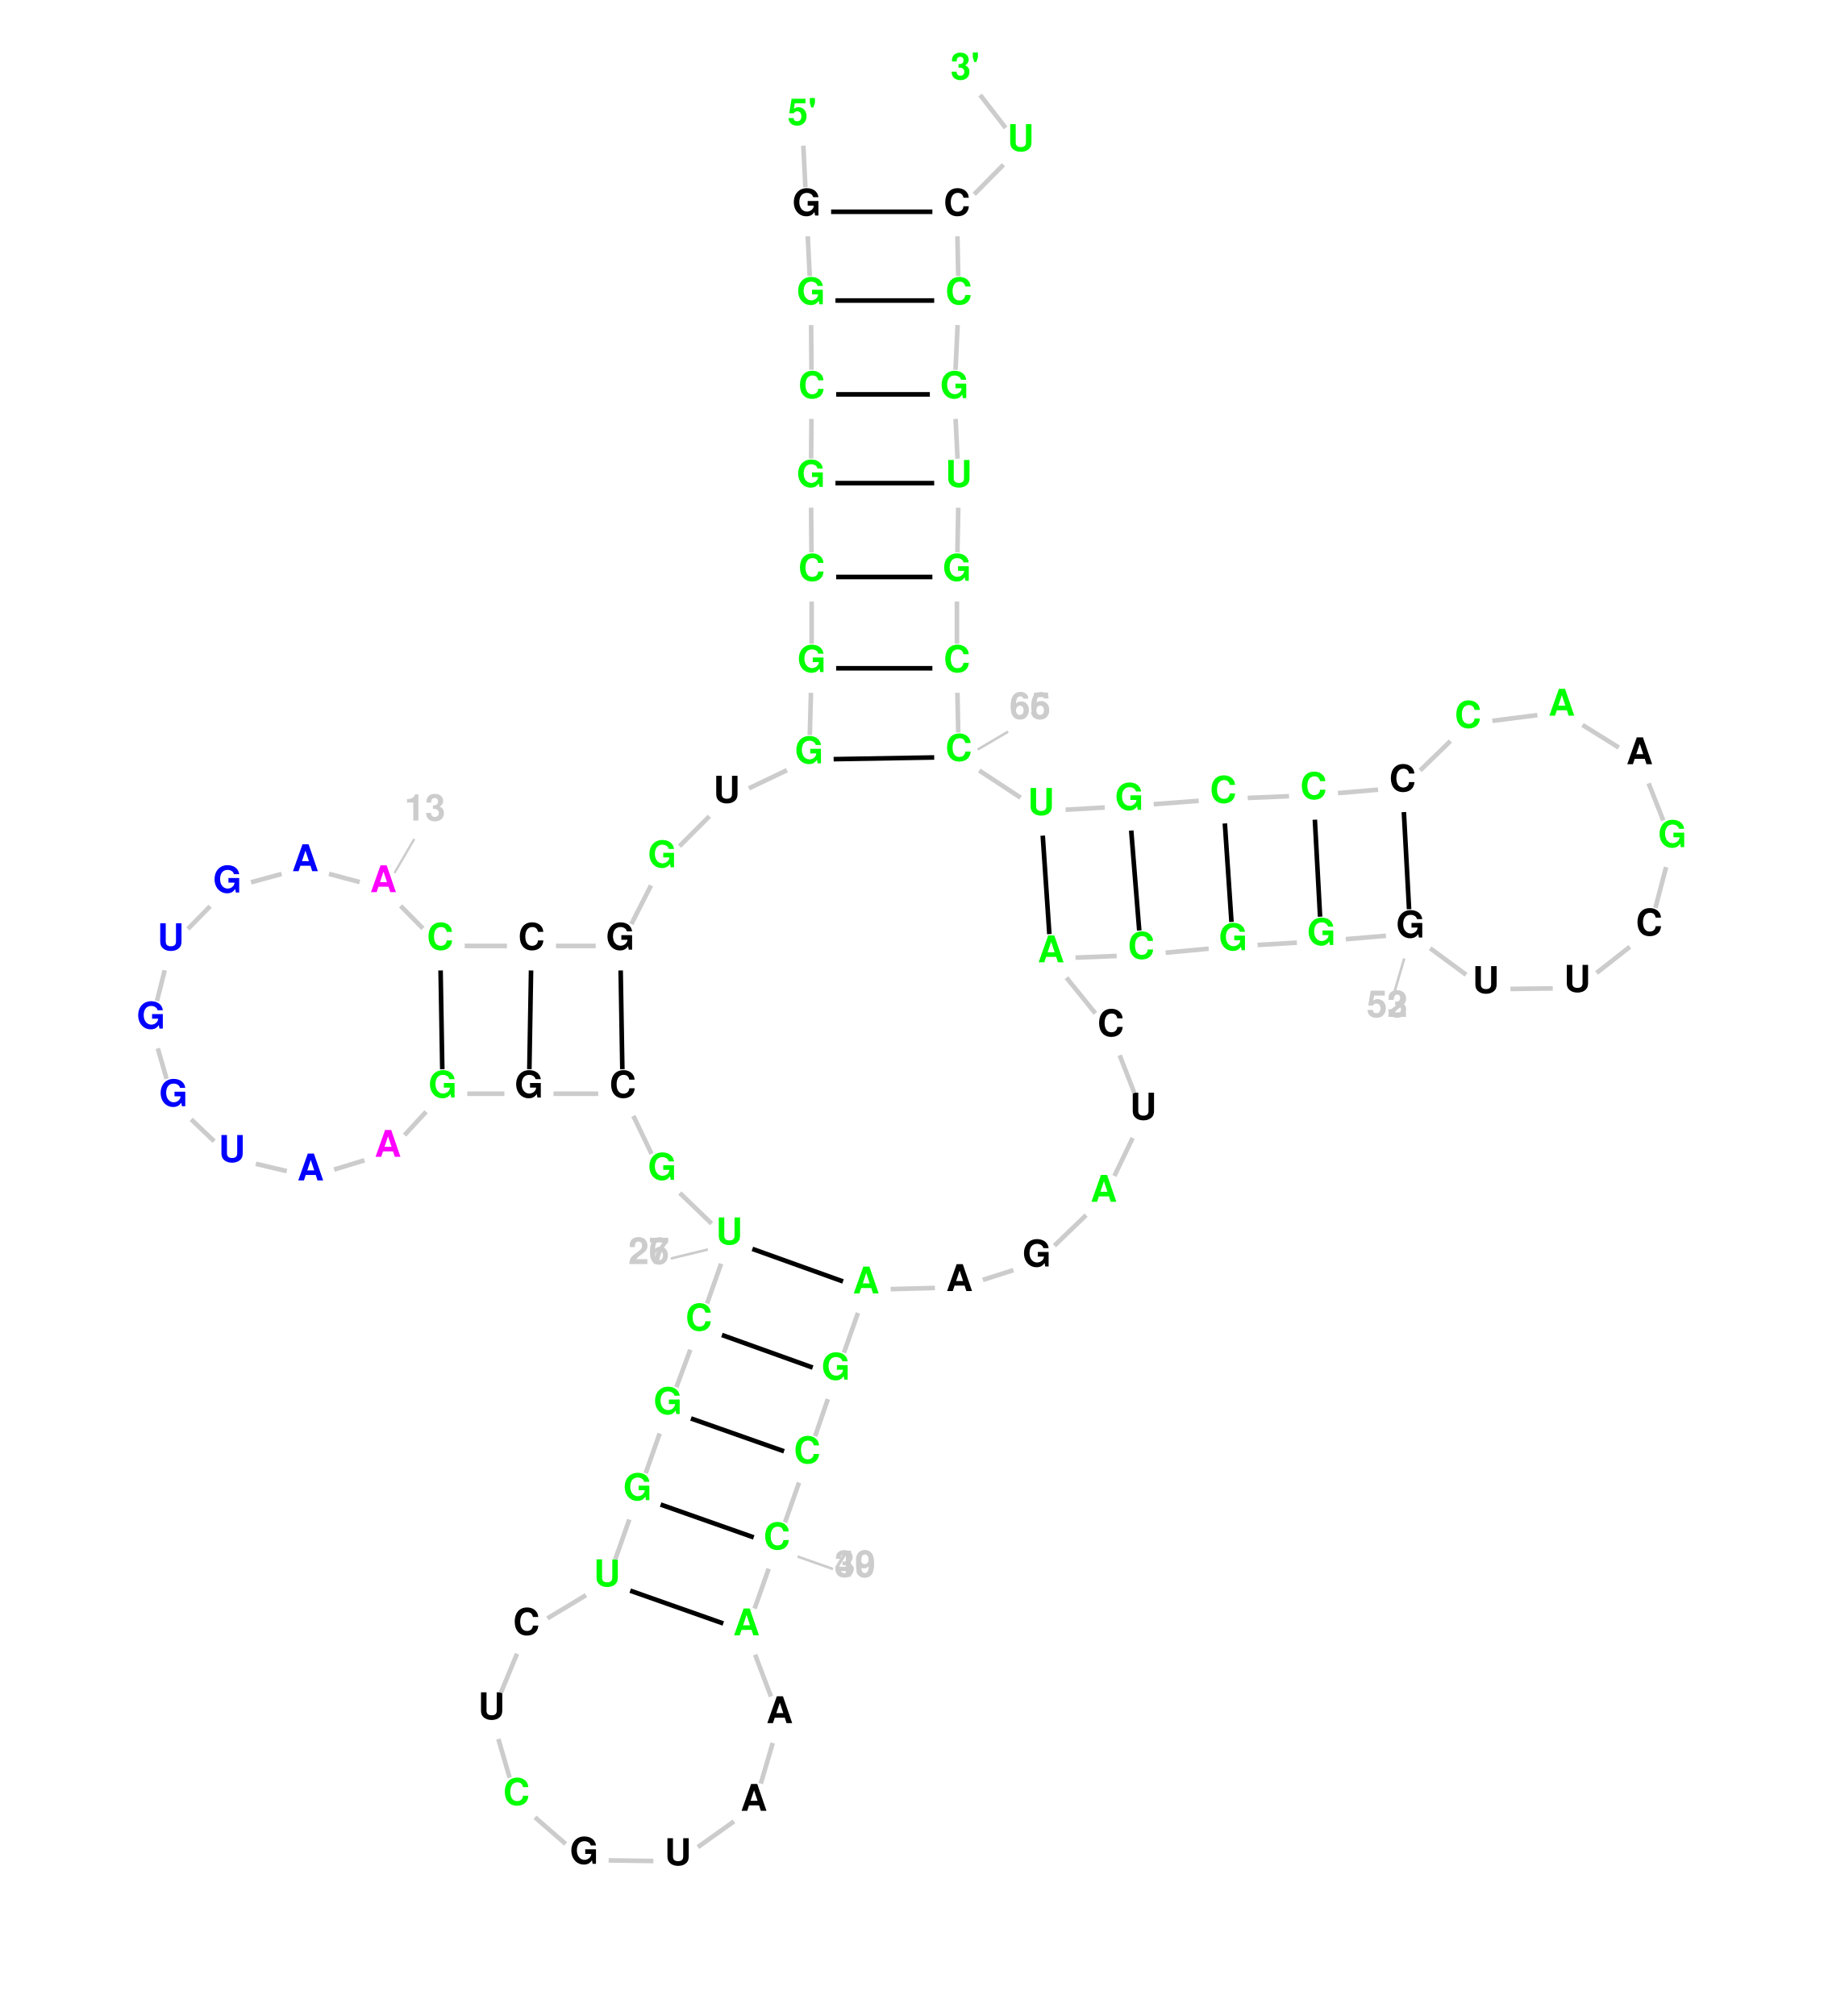
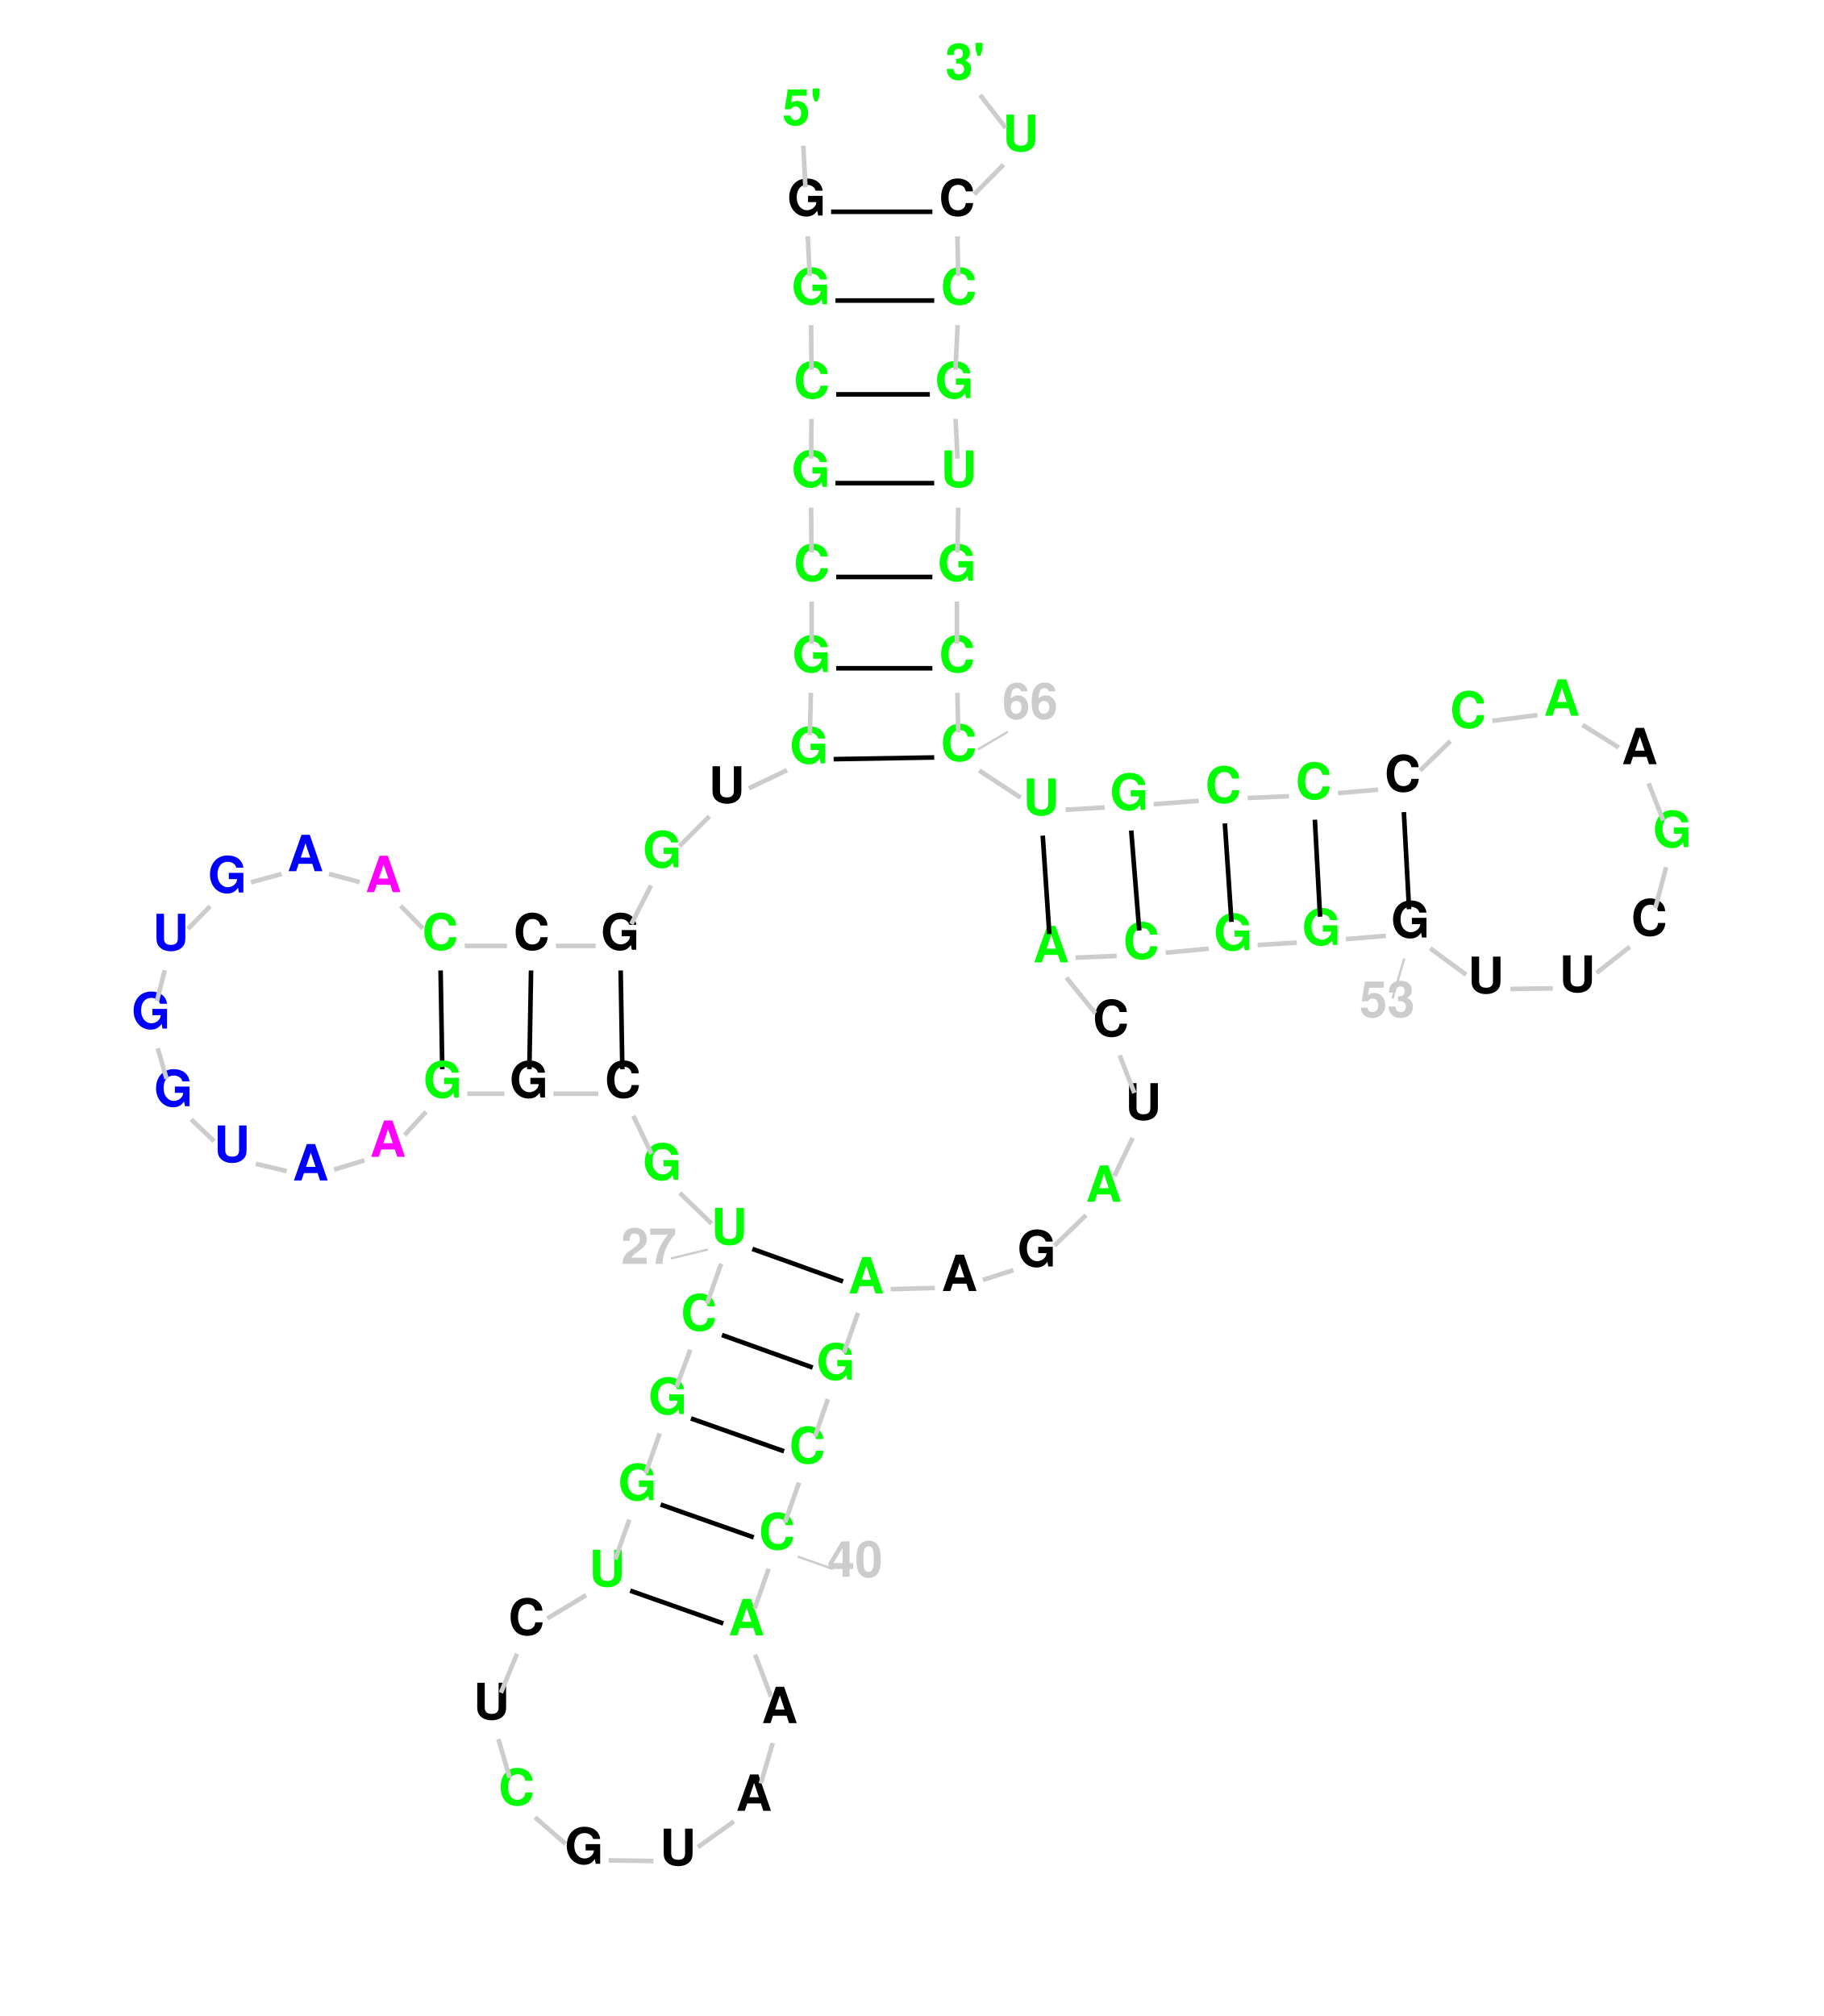
<svg xmlns="http://www.w3.org/2000/svg" width="603.915" height="667.718">
-   <g>
-     <style type="text/css">
+   <g id="r2dt-URS00001D9AFB_9606-E_Thr">
+     <g>
+       <style type="text/css">

- 
- circle.red {stroke: rgb(255, 0, 255); fill: none; }
- circle.green {stroke: rgb(0, 255, 0); fill: none; }
- circle.blue {stroke: rgb(0, 0, 255); fill: none; }
- circle.black {stroke: rgb(0, 0, 0); fill: none; }
- circle.gray {stroke: rgb(204, 204, 204); fill: none; }
- circle.brown {stroke: rgb(211.65, 104.55, 30.6); fill: none; }
- line.red {stroke: rgb(255, 0, 255); stroke-width: 1.524; }
- line.green {stroke: rgb(0, 255, 0); stroke-width: 1.524; }
- line.blue {stroke: rgb(0, 0, 255); stroke-width: 1.524; }
- line.black {stroke: rgb(0, 0, 0); stroke-width: 1.524; }
- line.gray {stroke: rgb(204, 204, 204); stroke-width: 1.524; }
- line.brown {stroke: rgb(211.65, 104.55, 30.6); stroke-width: 1.524; }
- line {stroke: rgb(0, 0, 0); }
- text.red {fill: rgb(255, 0, 255); font-size: 12.192px; font-weight: bold; font-family: Helvetica; }
- text.green {fill: rgb(0, 255, 0); font-size: 12.192px; font-weight: bold; font-family: Helvetica; }
- text.blue {fill: rgb(0, 0, 255); font-size: 12.192px; font-weight: bold; font-family: Helvetica; }
- text.black {fill: rgb(0, 0, 0); font-size: 12.192px; font-weight: bold; font-family: Helvetica; }
- text.gray {fill: rgb(204, 204, 204); font-size: 12.192px; font-weight: bold; font-family: Helvetica; }
- text.brown {fill: rgb(211.65, 104.55, 30.6); font-size: 12.192px; font-weight: bold; font-family: Helvetica; }
- text {fill: rgb(0, 0, 0); font-size: 12.192px; font-weight: bold; font-family: Helvetica; text-anchor: middle; alignment-baseline: middle; }
- 
- .pseudoknot_connection{stroke-linecap: round; stroke-opacity: 0.2; stroke-width: 1.5; }
- .pseudoknot_segment1{stroke-linecap: round; stroke-opacity: 0.4; stroke-width: 12.192; }
- .pseudoknot_segment2{stroke-linecap: round; stroke-opacity: 0.4; stroke-width: 12.192; }
- line.numbering-line{stroke: rgb(204, 204, 204); stroke-width: 0.762; }
- line.predicted{stroke: rgb(0, 0, 0); stroke-dasharray: 2; }
- polyline{fill: none; stroke-linejoin: round; }
- sequential{visibility: hidden; }
- text.numbering-label{fill: rgb(204, 204, 204); }
+ #r2dt-URS00001D9AFB_9606-E_Thr circle.red{stroke: rgb(255, 0, 255); fill: none; }#r2dt-URS00001D9AFB_9606-E_Thr circle.green{stroke: rgb(0, 255, 0); fill: none; }#r2dt-URS00001D9AFB_9606-E_Thr circle.blue{stroke: rgb(0, 0, 255); fill: none; }#r2dt-URS00001D9AFB_9606-E_Thr circle.black{stroke: rgb(0, 0, 0); fill: none; }#r2dt-URS00001D9AFB_9606-E_Thr circle.gray{stroke: rgb(204, 204, 204); fill: none; }#r2dt-URS00001D9AFB_9606-E_Thr circle.brown{stroke: rgb(211.65, 104.55, 30.6); fill: none; }#r2dt-URS00001D9AFB_9606-E_Thr line.red{stroke: rgb(255, 0, 255); stroke-width: 1.524; }#r2dt-URS00001D9AFB_9606-E_Thr line.green{stroke: rgb(0, 255, 0); stroke-width: 1.524; }#r2dt-URS00001D9AFB_9606-E_Thr line.blue{stroke: rgb(0, 0, 255); stroke-width: 1.524; }#r2dt-URS00001D9AFB_9606-E_Thr line.black{stroke: rgb(0, 0, 0); stroke-width: 1.524; }#r2dt-URS00001D9AFB_9606-E_Thr line.gray{stroke: rgb(204, 204, 204); stroke-width: 1.524; }#r2dt-URS00001D9AFB_9606-E_Thr line.brown{stroke: rgb(211.65, 104.55, 30.6); stroke-width: 1.524; }#r2dt-URS00001D9AFB_9606-E_Thr line{stroke: rgb(0, 0, 0); }#r2dt-URS00001D9AFB_9606-E_Thr text.red{fill: rgb(255, 0, 255); font-size: 16.535px; font-weight: bold; font-family: Helvetica; }#r2dt-URS00001D9AFB_9606-E_Thr text.green{fill: rgb(0, 255, 0); font-size: 16.535px; font-weight: bold; font-family: Helvetica; }#r2dt-URS00001D9AFB_9606-E_Thr text.blue{fill: rgb(0, 0, 255); font-size: 16.535px; font-weight: bold; font-family: Helvetica; }#r2dt-URS00001D9AFB_9606-E_Thr text.black{fill: rgb(0, 0, 0); font-size: 16.535px; font-weight: bold; font-family: Helvetica; }#r2dt-URS00001D9AFB_9606-E_Thr text.gray{fill: rgb(204, 204, 204); font-size: 16.535px; font-weight: bold; font-family: Helvetica; }#r2dt-URS00001D9AFB_9606-E_Thr text.brown{fill: rgb(211.65, 104.55, 30.6); font-size: 16.535px; font-weight: bold; font-family: Helvetica; }#r2dt-URS00001D9AFB_9606-E_Thr text{fill: rgb(0, 0, 0); font-size: 16.535px; font-weight: bold; font-family: Helvetica; text-anchor: middle; alignment-baseline: middle; }#r2dt-URS00001D9AFB_9606-E_Thr .pseudoknot_connection{stroke-linecap: round; stroke-opacity: 0.2; stroke-width: 1.5; }#r2dt-URS00001D9AFB_9606-E_Thr .pseudoknot_segment1{stroke-linecap: round; stroke-opacity: 0.4; stroke-width: 12.192; }#r2dt-URS00001D9AFB_9606-E_Thr .pseudoknot_segment2{stroke-linecap: round; stroke-opacity: 0.4; stroke-width: 12.192; }#r2dt-URS00001D9AFB_9606-E_Thr .sequential{visibility: hidden; }#r2dt-URS00001D9AFB_9606-E_Thr line.numbering-line{stroke: rgb(204, 204, 204); stroke-width: 0.762; }#r2dt-URS00001D9AFB_9606-E_Thr line.predicted{stroke: rgb(0, 0, 0); stroke-dasharray: 2; }#r2dt-URS00001D9AFB_9606-E_Thr polyline{fill: none; stroke-linejoin: round; }#r2dt-URS00001D9AFB_9606-E_Thr text.numbering-label{fill: rgb(204, 204, 204); }

</style>
-   </g>
-   <g>
-     <text x="265.686" y="41.352" class="green">5'</text>
-   </g>
-   <g>
-     <text x="267.155" y="71.358" class="black">G</text>
-   </g>
-   <g>
-     <line x1="275.283" y1="70.139" x2="308.827" y2="70.139" class="black" />
-   </g>
-   <g>
-     <text x="268.595" y="100.758" class="green">G</text>
-   </g>
-   <g>
-     <line x1="276.723" y1="99.539" x2="309.427" y2="99.539" class="black" />
-   </g>
-   <g>
-     <text x="268.835" y="131.838" class="green">C</text>
-   </g>
-   <g>
-     <line x1="276.963" y1="130.619" x2="307.987" y2="130.619" class="black" />
-   </g>
-   <g>
-     <text x="268.595" y="161.238" class="green">G</text>
-   </g>
-   <g>
-     <line x1="276.723" y1="160.019" x2="309.427" y2="160.019" class="black" />
-   </g>
-   <g>
-     <text x="268.835" y="192.318" class="green">C</text>
-   </g>
-   <g>
-     <line x1="276.963" y1="191.099" x2="308.827" y2="191.099" class="black" />
-   </g>
-   <g>
-     <text x="268.835" y="222.558" class="green">G</text>
-   </g>
-   <g>
-     <line x1="276.963" y1="221.339" x2="308.827" y2="221.339" class="black" />
-   </g>
-   <g>
-     <text x="267.995" y="252.798" class="green">G</text>
-   </g>
-   <g>
-     <line x1="276.122" y1="251.441" x2="309.428" y2="250.876" class="black" />
-   </g>
-   <g>
-     <text x="240.715" y="265.838" class="black">U</text>
-   </g>
-   <g>
-     <text x="219.315" y="287.238" class="green">G</text>
-   </g>
-   <g>
-     <text x="205.435" y="314.518" class="black">G</text>
-   </g>
-   <g>
-     <line x1="205.575" y1="321.426" x2="206.136" y2="354.132" class="black" />
-   </g>
-   <g>
-     <text x="176.035" y="314.518" class="black">C</text>
-   </g>
-   <g>
-     <line x1="175.896" y1="321.426" x2="175.335" y2="354.132" class="black" />
-   </g>
-   <g>
-     <text x="145.795" y="314.518" class="green">C</text>
-   </g>
-   <g>
-     <line x1="145.935" y1="321.426" x2="146.496" y2="354.132" class="black" />
-   </g>
-   <g>
-     <text x="126.974" y="295.483" class="red">A</text>
-   </g>
-   <g>
-     <text x="140.763" y="271.769" class="numbering-label sequential">13</text>
-   </g>
-   <g>
-     <line x1="130.651" y1="289.159" x2="137.219" y2="277.865" class="numbering-line sequential" />
-   </g>
-   <g>
-     <text x="101.121" y="288.541" class="blue">A</text>
-   </g>
-   <g>
-     <text x="75.296" y="295.585" class="blue">G</text>
-   </g>
-   <g>
-     <text x="56.549" y="314.694" class="blue">U</text>
-   </g>
-   <g>
-     <text x="50" y="340.649" class="blue">G</text>
-   </g>
-   <g>
-     <text x="57.436" y="366.364" class="blue">G</text>
-   </g>
-   <g>
-     <text x="76.827" y="384.818" class="blue">U</text>
-   </g>
-   <g>
-     <text x="102.878" y="390.972" class="blue">A</text>
-   </g>
-   <g>
-     <text x="128.478" y="383.147" class="red">A</text>
-   </g>
-   <g>
-     <text x="146.635" y="363.478" class="green">G</text>
-   </g>
-   <g>
-     <text x="175.195" y="363.478" class="black">G</text>
-   </g>
-   <g>
-     <text x="206.275" y="363.478" class="black">C</text>
-   </g>
-   <g>
-     <text x="219.315" y="390.718" class="green">G</text>
-   </g>
-   <g>
-     <text x="241.555" y="412.118" class="green">U</text>
-   </g>
-   <g>
-     <line x1="249.205" y1="413.647" x2="279.226" y2="424.431" class="black" />
-   </g>
-   <g>
-     <text x="214.902" y="418.61" class="numbering-label sequential">26</text>
-   </g>
-   <g>
-     <text x="214.902" y="418.61" class="numbering-label template">27</text>
-   </g>
-   <g>
-     <line x1="234.448" y1="413.849" x2="222.217" y2="416.828" class="numbering-line sequential" />
-   </g>
-   <g>
-     <line x1="234.448" y1="413.849" x2="222.217" y2="416.828" class="numbering-line template" />
-   </g>
-   <g>
-     <text x="231.475" y="440.638" class="green">C</text>
-   </g>
-   <g>
-     <line x1="239.126" y1="442.164" x2="269.185" y2="452.953" class="black" />
-   </g>
-   <g>
-     <text x="221.195" y="468.318" class="green">G</text>
-   </g>
-   <g>
-     <line x1="228.861" y1="469.802" x2="259.69" y2="480.675" class="black" />
-   </g>
-   <g>
-     <text x="211.155" y="496.838" class="green">G</text>
-   </g>
-   <g>
-     <line x1="218.821" y1="498.322" x2="249.65" y2="509.195" class="black" />
-   </g>
-   <g>
-     <text x="201.075" y="525.358" class="green">U</text>
-   </g>
-   <g>
-     <line x1="208.741" y1="526.842" x2="239.57" y2="537.715" class="black" />
-   </g>
-   <g>
-     <text x="174.355" y="541.438" class="black">C</text>
-   </g>
-   <g>
-     <text x="162.795" y="569.398" class="black">U</text>
-   </g>
-   <g>
-     <text x="171.075" y="597.798" class="green">C</text>
-   </g>
-   <g>
-     <text x="193.475" y="617.278" class="black">G</text>
-   </g>
-   <g>
-     <text x="224.555" y="617.718" class="black">U</text>
-   </g>
-   <g>
-     <text x="249.715" y="599.758" class="black">A</text>
-   </g>
-   <g>
-     <text x="258.235" y="570.718" class="black">A</text>
-   </g>
-   <g>
-     <text x="247.235" y="541.638" class="green">A</text>
-   </g>
-   <g>
-     <text x="257.315" y="513.118" class="green">C</text>
-   </g>
-   <g>
-     <text x="283.185" y="522.243" class="numbering-label sequential">39</text>
-   </g>
-   <g>
-     <text x="283.185" y="522.243" class="numbering-label template">40</text>
-   </g>
-   <g>
-     <line x1="264.214" y1="515.551" x2="275.87" y2="519.663" class="numbering-line sequential" />
-   </g>
-   <g>
-     <line x1="264.214" y1="515.551" x2="275.87" y2="519.663" class="numbering-line template" />
-   </g>
-   <g>
-     <text x="267.355" y="484.598" class="green">C</text>
-   </g>
-   <g>
-     <text x="276.835" y="456.918" class="green">G</text>
-   </g>
-   <g>
-     <text x="286.875" y="428.398" class="green">A</text>
-   </g>
-   <g>
-     <text x="317.795" y="427.598" class="black">A</text>
-   </g>
-   <g>
-     <text x="343.395" y="419.438" class="black">G</text>
-   </g>
-   <g>
-     <text x="365.595" y="398.038" class="green">A</text>
-   </g>
-   <g>
-     <text x="378.675" y="370.798" class="black">U</text>
-   </g>
-   <g>
-     <text x="367.915" y="343.158" class="black">C</text>
-   </g>
-   <g>
-     <text x="348.115" y="318.718" class="green">A</text>
-   </g>
-   <g>
-     <line x1="347.571" y1="309.389" x2="345.38" y2="276.769" class="black" />
-   </g>
-   <g>
-     <text x="377.995" y="317.518" class="green">C</text>
-   </g>
-   <g>
-     <line x1="377.345" y1="308.197" x2="374.686" y2="275.081" class="black" />
-   </g>
-   <g>
-     <text x="408.435" y="314.678" class="green">G</text>
-   </g>
-   <g>
-     <line x1="407.891" y1="305.349" x2="405.7" y2="272.729" class="black" />
-   </g>
-   <g>
-     <text x="437.675" y="312.958" class="green">G</text>
-   </g>
-   <g>
-     <line x1="437.239" y1="303.622" x2="435.512" y2="271.495" class="black" />
-   </g>
-   <g>
-     <text x="467.155" y="310.478" class="black">G</text>
-   </g>
-   <g>
-     <line x1="466.719" y1="301.142" x2="464.991" y2="268.975" class="black" />
-   </g>
-   <g>
-     <text x="459.461" y="336.809" class="numbering-label sequential">52</text>
-   </g>
-   <g>
-     <text x="459.461" y="336.809" class="numbering-label template">53</text>
-   </g>
-   <g>
-     <line x1="465.103" y1="317.5" x2="461.242" y2="330.713" class="numbering-line sequential" />
-   </g>
-   <g>
-     <line x1="465.103" y1="317.5" x2="461.242" y2="330.713" class="numbering-line template" />
-   </g>
-   <g>
-     <text x="492.155" y="328.878" class="black">U</text>
-   </g>
-   <g>
-     <text x="522.435" y="328.478" class="black">U</text>
-   </g>
-   <g>
-     <text x="546.235" y="309.798" class="black">C</text>
-   </g>
-   <g>
-     <text x="553.915" y="280.558" class="green">G</text>
-   </g>
-   <g>
-     <text x="543.075" y="253.118" class="black">A</text>
-   </g>
-   <g>
-     <text x="517.275" y="237.038" class="green">A</text>
-   </g>
-   <g>
-     <text x="486.235" y="240.998" class="green">C</text>
-   </g>
-   <g>
-     <text x="464.555" y="262.078" class="black">C</text>
-   </g>
-   <g>
-     <text x="435.075" y="264.598" class="green">C</text>
-   </g>
-   <g>
-     <text x="405.155" y="265.838" class="green">C</text>
-   </g>
-   <g>
-     <text x="374.035" y="268.198" class="green">G</text>
-   </g>
-   <g>
-     <text x="344.835" y="269.878" class="green">U</text>
-   </g>
-   <g>
-     <text x="317.555" y="251.958" class="green">C</text>
-   </g>
-   <g>
-     <text x="341.19" y="238.033" class="numbering-label sequential">65</text>
-   </g>
-   <g>
-     <text x="341.19" y="238.033" class="numbering-label template">66</text>
-   </g>
-   <g>
-     <line x1="323.858" y1="248.244" x2="333.875" y2="242.343" class="numbering-line sequential" />
-   </g>
-   <g>
-     <line x1="323.858" y1="248.244" x2="333.875" y2="242.343" class="numbering-line template" />
-   </g>
-   <g>
-     <text x="316.955" y="222.558" class="green">C</text>
-   </g>
-   <g>
-     <text x="316.955" y="192.318" class="green">G</text>
-   </g>
-   <g>
-     <text x="317.555" y="161.238" class="green">U</text>
-   </g>
-   <g>
-     <text x="316.115" y="131.838" class="green">G</text>
-   </g>
-   <g>
-     <text x="317.555" y="100.758" class="green">C</text>
-   </g>
-   <g>
-     <text x="316.955" y="71.358" class="black">C</text>
-   </g>
-   <g>
-     <text x="338.083" y="50" class="green">U</text>
-   </g>
-   <g>
-     <text x="319.67" y="26.262" class="green">3'</text>
-   </g>
-   <g>
-     <line x1="266.083" y1="48.251" x2="266.758" y2="62.02" class="gray" />
-   </g>
-   <g>
-     <line x1="267.553" y1="78.257" x2="268.198" y2="91.42" class="gray" />
-   </g>
-   <g>
-     <line x1="268.658" y1="107.667" x2="268.772" y2="122.491" class="gray" />
-   </g>
-   <g>
-     <line x1="268.769" y1="138.747" x2="268.662" y2="151.891" class="gray" />
-   </g>
-   <g>
-     <line x1="268.658" y1="168.147" x2="268.772" y2="182.971" class="gray" />
-   </g>
-   <g>
-     <line x1="268.835" y1="199.227" x2="268.835" y2="213.211" class="gray" />
-   </g>
-   <g>
-     <line x1="268.61" y1="229.464" x2="268.221" y2="243.454" class="gray" />
-   </g>
-   <g>
-     <line x1="260.662" y1="255.084" x2="248.049" y2="261.113" class="gray" />
-   </g>
-   <g>
-     <line x1="234.968" y1="270.366" x2="225.063" y2="280.271" class="gray" />
-   </g>
-   <g>
-     <line x1="215.629" y1="293.263" x2="209.121" y2="306.054" class="gray" />
-   </g>
-   <g>
-     <line x1="197.307" y1="313.299" x2="184.163" y2="313.299" class="gray" />
-   </g>
-   <g>
-     <line x1="167.907" y1="313.299" x2="153.923" y2="313.299" class="gray" />
-   </g>
-   <g>
-     <line x1="140.08" y1="307.519" x2="132.689" y2="300.044" class="gray" />
-   </g>
-   <g>
-     <line x1="119.124" y1="292.156" x2="108.971" y2="289.429" class="gray" />
-   </g>
-   <g>
-     <line x1="93.279" y1="289.46" x2="83.138" y2="292.227" class="gray" />
-   </g>
-   <g>
-     <line x1="69.604" y1="300.168" x2="62.242" y2="307.672" class="gray" />
-   </g>
-   <g>
-     <line x1="54.561" y1="321.355" x2="51.989" y2="331.548" class="gray" />
-   </g>
-   <g>
-     <line x1="52.258" y1="347.238" x2="55.178" y2="357.336" class="gray" />
-   </g>
-   <g>
-     <line x1="63.324" y1="370.748" x2="70.939" y2="377.995" class="gray" />
-   </g>
-   <g>
-     <line x1="84.737" y1="385.467" x2="94.968" y2="387.884" class="gray" />
-   </g>
-   <g>
-     <line x1="110.651" y1="387.377" x2="120.705" y2="384.304" class="gray" />
-   </g>
-   <g>
-     <line x1="133.991" y1="375.955" x2="141.122" y2="368.231" class="gray" />
-   </g>
-   <g>
-     <line x1="154.763" y1="362.259" x2="167.067" y2="362.259" class="gray" />
-   </g>
-   <g>
-     <line x1="183.323" y1="362.259" x2="198.147" y2="362.259" class="gray" />
-   </g>
-   <g>
-     <line x1="209.785" y1="369.59" x2="215.806" y2="382.167" class="gray" />
-   </g>
-   <g>
-     <line x1="225.172" y1="395.134" x2="235.698" y2="405.263" class="gray" />
-   </g>
-   <g>
-     <line x1="238.847" y1="418.562" x2="234.184" y2="431.755" class="gray" />
-   </g>
-   <g>
-     <line x1="228.645" y1="447.038" x2="224.025" y2="459.479" class="gray" />
-   </g>
-   <g>
-     <line x1="218.496" y1="474.766" x2="213.854" y2="487.952" class="gray" />
-   </g>
-   <g>
-     <line x1="208.447" y1="503.282" x2="203.784" y2="516.475" class="gray" />
-   </g>
-   <g>
-     <line x1="194.111" y1="528.33" x2="181.319" y2="536.028" class="gray" />
-   </g>
-   <g>
-     <line x1="171.25" y1="547.73" x2="165.901" y2="560.667" class="gray" />
-   </g>
-   <g>
-     <line x1="165.07" y1="575.982" x2="168.8" y2="588.775" class="gray" />
-   </g>
-   <g>
-     <line x1="177.208" y1="601.912" x2="187.342" y2="610.725" class="gray" />
-   </g>
-   <g>
-     <line x1="201.602" y1="616.174" x2="216.428" y2="616.384" class="gray" />
-   </g>
-   <g>
-     <line x1="231.171" y1="611.776" x2="243.1" y2="603.261" class="gray" />
-   </g>
-   <g>
-     <line x1="252.003" y1="590.739" x2="255.947" y2="577.298" class="gray" />
-   </g>
-   <g>
-     <line x1="255.359" y1="561.896" x2="250.111" y2="548.021" class="gray" />
-   </g>
-   <g>
-     <line x1="249.944" y1="532.755" x2="254.607" y2="519.562" class="gray" />
-   </g>
-   <g>
-     <line x1="260.014" y1="504.232" x2="264.656" y2="491.046" class="gray" />
-   </g>
-   <g>
-     <line x1="269.989" y1="475.689" x2="274.202" y2="463.388" class="gray" />
-   </g>
-   <g>
-     <line x1="279.534" y1="448.032" x2="284.176" y2="434.846" class="gray" />
-   </g>
-   <g>
-     <line x1="295.001" y1="426.968" x2="309.67" y2="426.589" class="gray" />
-   </g>
-   <g>
-     <line x1="325.539" y1="423.91" x2="335.651" y2="420.687" class="gray" />
-   </g>
-   <g>
-     <line x1="349.247" y1="412.578" x2="359.743" y2="402.46" class="gray" />
-   </g>
-   <g>
-     <line x1="369.114" y1="389.491" x2="375.157" y2="376.906" class="gray" />
-   </g>
-   <g>
-     <line x1="375.727" y1="362.004" x2="370.864" y2="349.513" class="gray" />
-   </g>
-   <g>
-     <line x1="362.799" y1="335.623" x2="353.232" y2="323.814" class="gray" />
-   </g>
-   <g>
-     <line x1="356.237" y1="317.172" x2="369.874" y2="316.625" class="gray" />
-   </g>
-   <g>
-     <line x1="386.088" y1="315.544" x2="400.342" y2="314.214" class="gray" />
-   </g>
-   <g>
-     <line x1="416.549" y1="312.981" x2="429.561" y2="312.216" class="gray" />
-   </g>
-   <g>
-     <line x1="445.775" y1="311.057" x2="459.056" y2="309.94" class="gray" />
-   </g>
-   <g>
-     <line x1="473.701" y1="314.077" x2="485.609" y2="322.841" class="gray" />
-   </g>
-   <g>
-     <line x1="500.283" y1="327.551" x2="514.308" y2="327.366" class="gray" />
-   </g>
-   <g>
-     <line x1="528.829" y1="322.24" x2="539.841" y2="313.597" class="gray" />
-   </g>
-   <g>
-     <line x1="548.3" y1="300.717" x2="551.85" y2="287.2" class="gray" />
-   </g>
-   <g>
-     <line x1="550.929" y1="271.779" x2="546.062" y2="259.458" class="gray" />
-   </g>
-   <g>
-     <line x1="536.177" y1="247.599" x2="524.173" y2="240.118" class="gray" />
-   </g>
-   <g>
-     <line x1="509.212" y1="236.847" x2="494.298" y2="238.75" class="gray" />
-   </g>
-   <g>
-     <line x1="480.408" y1="245.445" x2="470.383" y2="255.192" class="gray" />
-   </g>
-   <g>
-     <line x1="456.457" y1="261.551" x2="443.174" y2="262.686" class="gray" />
-   </g>
-   <g>
-     <line x1="426.954" y1="263.715" x2="413.276" y2="264.282" class="gray" />
-   </g>
-   <g>
-     <line x1="397.05" y1="265.233" x2="382.14" y2="266.364" class="gray" />
-   </g>
-   <g>
-     <line x1="365.92" y1="267.446" x2="352.95" y2="268.192" class="gray" />
-   </g>
-   <g>
-     <line x1="338.042" y1="264.196" x2="324.349" y2="255.201" class="gray" />
-   </g>
-   <g>
-     <line x1="317.389" y1="242.612" x2="317.121" y2="229.465" class="gray" />
-   </g>
-   <g>
-     <line x1="316.955" y1="213.211" x2="316.955" y2="199.227" class="gray" />
-   </g>
-   <g>
-     <line x1="317.112" y1="182.972" x2="317.398" y2="168.145" class="gray" />
-   </g>
-   <g>
-     <line x1="317.158" y1="151.9" x2="316.513" y2="138.737" class="gray" />
-   </g>
-   <g>
-     <line x1="316.491" y1="122.499" x2="317.179" y2="107.658" class="gray" />
-   </g>
-   <g>
-     <line x1="317.389" y1="91.412" x2="317.121" y2="78.265" class="gray" />
-   </g>
-   <g>
-     <line x1="322.671" y1="64.36" x2="332.366" y2="54.559" class="gray" />
-   </g>
-   <g>
-     <line x1="333.101" y1="42.358" x2="324.651" y2="31.465" class="gray" />
+     </g>
+     <g>
+       <text x="265.686" y="41.352" class="green">5'</text>
+     </g>
+     <g>
+       <text x="267.155" y="71.358" class="black">G</text>
+     </g>
+     <g>
+       <line x1="275.283" y1="70.139" x2="308.827" y2="70.139" class="black" />
+     </g>
+     <g>
+       <text x="268.595" y="100.758" class="green">G</text>
+     </g>
+     <g>
+       <line x1="276.723" y1="99.539" x2="309.427" y2="99.539" class="black" />
+     </g>
+     <g>
+       <text x="268.835" y="131.838" class="green">C</text>
+     </g>
+     <g>
+       <line x1="276.963" y1="130.619" x2="307.987" y2="130.619" class="black" />
+     </g>
+     <g>
+       <text x="268.595" y="161.238" class="green">G</text>
+     </g>
+     <g>
+       <line x1="276.723" y1="160.019" x2="309.427" y2="160.019" class="black" />
+     </g>
+     <g>
+       <text x="268.835" y="192.318" class="green">C</text>
+     </g>
+     <g>
+       <line x1="276.963" y1="191.099" x2="308.827" y2="191.099" class="black" />
+     </g>
+     <g>
+       <text x="268.835" y="222.558" class="green">G</text>
+     </g>
+     <g>
+       <line x1="276.963" y1="221.339" x2="308.827" y2="221.339" class="black" />
+     </g>
+     <g>
+       <text x="267.995" y="252.798" class="green">G</text>
+     </g>
+     <g>
+       <line x1="276.122" y1="251.441" x2="309.428" y2="250.876" class="black" />
+     </g>
+     <g>
+       <text x="240.715" y="265.838" class="black">U</text>
+     </g>
+     <g>
+       <text x="219.315" y="287.238" class="green">G</text>
+     </g>
+     <g>
+       <text x="205.435" y="314.518" class="black">G</text>
+     </g>
+     <g>
+       <line x1="205.575" y1="321.426" x2="206.136" y2="354.132" class="black" />
+     </g>
+     <g>
+       <text x="176.035" y="314.518" class="black">C</text>
+     </g>
+     <g>
+       <line x1="175.896" y1="321.426" x2="175.335" y2="354.132" class="black" />
+     </g>
+     <g>
+       <text x="145.795" y="314.518" class="green">C</text>
+     </g>
+     <g>
+       <line x1="145.935" y1="321.426" x2="146.496" y2="354.132" class="black" />
+     </g>
+     <g>
+       <text x="126.974" y="295.483" class="red">A</text>
+     </g>
+     <g>
+       <text x="140.763" y="271.769" class="numbering-label sequential">13</text>
+     </g>
+     <g>
+       <line x1="130.651" y1="289.159" x2="137.219" y2="277.865" class="numbering-line sequential" />
+     </g>
+     <g>
+       <text x="101.121" y="288.541" class="blue">A</text>
+     </g>
+     <g>
+       <text x="75.296" y="295.585" class="blue">G</text>
+     </g>
+     <g>
+       <text x="56.549" y="314.694" class="blue">U</text>
+     </g>
+     <g>
+       <text x="50" y="340.649" class="blue">G</text>
+     </g>
+     <g>
+       <text x="57.436" y="366.364" class="blue">G</text>
+     </g>
+     <g>
+       <text x="76.827" y="384.818" class="blue">U</text>
+     </g>
+     <g>
+       <text x="102.878" y="390.972" class="blue">A</text>
+     </g>
+     <g>
+       <text x="128.478" y="383.147" class="red">A</text>
+     </g>
+     <g>
+       <text x="146.635" y="363.478" class="green">G</text>
+     </g>
+     <g>
+       <text x="175.195" y="363.478" class="black">G</text>
+     </g>
+     <g>
+       <text x="206.275" y="363.478" class="black">C</text>
+     </g>
+     <g>
+       <text x="219.315" y="390.718" class="green">G</text>
+     </g>
+     <g>
+       <text x="241.555" y="412.118" class="green">U</text>
+     </g>
+     <g>
+       <line x1="249.205" y1="413.647" x2="279.226" y2="424.431" class="black" />
+     </g>
+     <g>
+       <text x="214.902" y="418.61" class="numbering-label sequential">26</text>
+     </g>
+     <g>
+       <text x="214.902" y="418.61" class="numbering-label template">27</text>
+     </g>
+     <g>
+       <line x1="234.448" y1="413.849" x2="222.217" y2="416.828" class="numbering-line sequential" />
+     </g>
+     <g>
+       <line x1="234.448" y1="413.849" x2="222.217" y2="416.828" class="numbering-line template" />
+     </g>
+     <g>
+       <text x="231.475" y="440.638" class="green">C</text>
+     </g>
+     <g>
+       <line x1="239.126" y1="442.164" x2="269.185" y2="452.953" class="black" />
+     </g>
+     <g>
+       <text x="221.195" y="468.318" class="green">G</text>
+     </g>
+     <g>
+       <line x1="228.861" y1="469.802" x2="259.69" y2="480.675" class="black" />
+     </g>
+     <g>
+       <text x="211.155" y="496.838" class="green">G</text>
+     </g>
+     <g>
+       <line x1="218.821" y1="498.322" x2="249.65" y2="509.195" class="black" />
+     </g>
+     <g>
+       <text x="201.075" y="525.358" class="green">U</text>
+     </g>
+     <g>
+       <line x1="208.741" y1="526.842" x2="239.57" y2="537.715" class="black" />
+     </g>
+     <g>
+       <text x="174.355" y="541.438" class="black">C</text>
+     </g>
+     <g>
+       <text x="162.795" y="569.398" class="black">U</text>
+     </g>
+     <g>
+       <text x="171.075" y="597.798" class="green">C</text>
+     </g>
+     <g>
+       <text x="193.475" y="617.278" class="black">G</text>
+     </g>
+     <g>
+       <text x="224.555" y="617.718" class="black">U</text>
+     </g>
+     <g>
+       <text x="249.715" y="599.758" class="black">A</text>
+     </g>
+     <g>
+       <text x="258.235" y="570.718" class="black">A</text>
+     </g>
+     <g>
+       <text x="247.235" y="541.638" class="green">A</text>
+     </g>
+     <g>
+       <text x="257.315" y="513.118" class="green">C</text>
+     </g>
+     <g>
+       <text x="283.185" y="522.243" class="numbering-label sequential">39</text>
+     </g>
+     <g>
+       <text x="283.185" y="522.243" class="numbering-label template">40</text>
+     </g>
+     <g>
+       <line x1="264.214" y1="515.551" x2="275.87" y2="519.663" class="numbering-line sequential" />
+     </g>
+     <g>
+       <line x1="264.214" y1="515.551" x2="275.87" y2="519.663" class="numbering-line template" />
+     </g>
+     <g>
+       <text x="267.355" y="484.598" class="green">C</text>
+     </g>
+     <g>
+       <text x="276.835" y="456.918" class="green">G</text>
+     </g>
+     <g>
+       <text x="286.875" y="428.398" class="green">A</text>
+     </g>
+     <g>
+       <text x="317.795" y="427.598" class="black">A</text>
+     </g>
+     <g>
+       <text x="343.395" y="419.438" class="black">G</text>
+     </g>
+     <g>
+       <text x="365.595" y="398.038" class="green">A</text>
+     </g>
+     <g>
+       <text x="378.675" y="370.798" class="black">U</text>
+     </g>
+     <g>
+       <text x="367.915" y="343.158" class="black">C</text>
+     </g>
+     <g>
+       <text x="348.115" y="318.718" class="green">A</text>
+     </g>
+     <g>
+       <line x1="347.571" y1="309.389" x2="345.38" y2="276.769" class="black" />
+     </g>
+     <g>
+       <text x="377.995" y="317.518" class="green">C</text>
+     </g>
+     <g>
+       <line x1="377.345" y1="308.197" x2="374.686" y2="275.081" class="black" />
+     </g>
+     <g>
+       <text x="408.435" y="314.678" class="green">G</text>
+     </g>
+     <g>
+       <line x1="407.891" y1="305.349" x2="405.7" y2="272.729" class="black" />
+     </g>
+     <g>
+       <text x="437.675" y="312.958" class="green">G</text>
+     </g>
+     <g>
+       <line x1="437.239" y1="303.622" x2="435.512" y2="271.495" class="black" />
+     </g>
+     <g>
+       <text x="467.155" y="310.478" class="black">G</text>
+     </g>
+     <g>
+       <line x1="466.719" y1="301.142" x2="464.991" y2="268.975" class="black" />
+     </g>
+     <g>
+       <text x="459.461" y="336.809" class="numbering-label sequential">52</text>
+     </g>
+     <g>
+       <text x="459.461" y="336.809" class="numbering-label template">53</text>
+     </g>
+     <g>
+       <line x1="465.103" y1="317.5" x2="461.242" y2="330.713" class="numbering-line sequential" />
+     </g>
+     <g>
+       <line x1="465.103" y1="317.5" x2="461.242" y2="330.713" class="numbering-line template" />
+     </g>
+     <g>
+       <text x="492.155" y="328.878" class="black">U</text>
+     </g>
+     <g>
+       <text x="522.435" y="328.478" class="black">U</text>
+     </g>
+     <g>
+       <text x="546.235" y="309.798" class="black">C</text>
+     </g>
+     <g>
+       <text x="553.915" y="280.558" class="green">G</text>
+     </g>
+     <g>
+       <text x="543.075" y="253.118" class="black">A</text>
+     </g>
+     <g>
+       <text x="517.275" y="237.038" class="green">A</text>
+     </g>
+     <g>
+       <text x="486.235" y="240.998" class="green">C</text>
+     </g>
+     <g>
+       <text x="464.555" y="262.078" class="black">C</text>
+     </g>
+     <g>
+       <text x="435.075" y="264.598" class="green">C</text>
+     </g>
+     <g>
+       <text x="405.155" y="265.838" class="green">C</text>
+     </g>
+     <g>
+       <text x="374.035" y="268.198" class="green">G</text>
+     </g>
+     <g>
+       <text x="344.835" y="269.878" class="green">U</text>
+     </g>
+     <g>
+       <text x="317.555" y="251.958" class="green">C</text>
+     </g>
+     <g>
+       <text x="341.19" y="238.033" class="numbering-label sequential">65</text>
+     </g>
+     <g>
+       <text x="341.19" y="238.033" class="numbering-label template">66</text>
+     </g>
+     <g>
+       <line x1="323.858" y1="248.244" x2="333.875" y2="242.343" class="numbering-line sequential" />
+     </g>
+     <g>
+       <line x1="323.858" y1="248.244" x2="333.875" y2="242.343" class="numbering-line template" />
+     </g>
+     <g>
+       <text x="316.955" y="222.558" class="green">C</text>
+     </g>
+     <g>
+       <text x="316.955" y="192.318" class="green">G</text>
+     </g>
+     <g>
+       <text x="317.555" y="161.238" class="green">U</text>
+     </g>
+     <g>
+       <text x="316.115" y="131.838" class="green">G</text>
+     </g>
+     <g>
+       <text x="317.555" y="100.758" class="green">C</text>
+     </g>
+     <g>
+       <text x="316.955" y="71.358" class="black">C</text>
+     </g>
+     <g>
+       <text x="338.083" y="50" class="green">U</text>
+     </g>
+     <g>
+       <text x="319.67" y="26.262" class="green">3'</text>
+     </g>
+     <g>
+       <line x1="266.083" y1="48.251" x2="266.758" y2="62.02" class="gray" />
+     </g>
+     <g>
+       <line x1="267.553" y1="78.257" x2="268.198" y2="91.42" class="gray" />
+     </g>
+     <g>
+       <line x1="268.658" y1="107.667" x2="268.772" y2="122.491" class="gray" />
+     </g>
+     <g>
+       <line x1="268.769" y1="138.747" x2="268.662" y2="151.891" class="gray" />
+     </g>
+     <g>
+       <line x1="268.658" y1="168.147" x2="268.772" y2="182.971" class="gray" />
+     </g>
+     <g>
+       <line x1="268.835" y1="199.227" x2="268.835" y2="213.211" class="gray" />
+     </g>
+     <g>
+       <line x1="268.61" y1="229.464" x2="268.221" y2="243.454" class="gray" />
+     </g>
+     <g>
+       <line x1="260.662" y1="255.084" x2="248.049" y2="261.113" class="gray" />
+     </g>
+     <g>
+       <line x1="234.968" y1="270.366" x2="225.063" y2="280.271" class="gray" />
+     </g>
+     <g>
+       <line x1="215.629" y1="293.263" x2="209.121" y2="306.054" class="gray" />
+     </g>
+     <g>
+       <line x1="197.307" y1="313.299" x2="184.163" y2="313.299" class="gray" />
+     </g>
+     <g>
+       <line x1="167.907" y1="313.299" x2="153.923" y2="313.299" class="gray" />
+     </g>
+     <g>
+       <line x1="140.08" y1="307.519" x2="132.689" y2="300.044" class="gray" />
+     </g>
+     <g>
+       <line x1="119.124" y1="292.156" x2="108.971" y2="289.429" class="gray" />
+     </g>
+     <g>
+       <line x1="93.279" y1="289.46" x2="83.138" y2="292.227" class="gray" />
+     </g>
+     <g>
+       <line x1="69.604" y1="300.168" x2="62.242" y2="307.672" class="gray" />
+     </g>
+     <g>
+       <line x1="54.561" y1="321.355" x2="51.989" y2="331.548" class="gray" />
+     </g>
+     <g>
+       <line x1="52.258" y1="347.238" x2="55.178" y2="357.336" class="gray" />
+     </g>
+     <g>
+       <line x1="63.324" y1="370.748" x2="70.939" y2="377.995" class="gray" />
+     </g>
+     <g>
+       <line x1="84.737" y1="385.467" x2="94.968" y2="387.884" class="gray" />
+     </g>
+     <g>
+       <line x1="110.651" y1="387.377" x2="120.705" y2="384.304" class="gray" />
+     </g>
+     <g>
+       <line x1="133.991" y1="375.955" x2="141.122" y2="368.231" class="gray" />
+     </g>
+     <g>
+       <line x1="154.763" y1="362.259" x2="167.067" y2="362.259" class="gray" />
+     </g>
+     <g>
+       <line x1="183.323" y1="362.259" x2="198.147" y2="362.259" class="gray" />
+     </g>
+     <g>
+       <line x1="209.785" y1="369.59" x2="215.806" y2="382.167" class="gray" />
+     </g>
+     <g>
+       <line x1="225.172" y1="395.134" x2="235.698" y2="405.263" class="gray" />
+     </g>
+     <g>
+       <line x1="238.847" y1="418.562" x2="234.184" y2="431.755" class="gray" />
+     </g>
+     <g>
+       <line x1="228.645" y1="447.038" x2="224.025" y2="459.479" class="gray" />
+     </g>
+     <g>
+       <line x1="218.496" y1="474.766" x2="213.854" y2="487.952" class="gray" />
+     </g>
+     <g>
+       <line x1="208.447" y1="503.282" x2="203.784" y2="516.475" class="gray" />
+     </g>
+     <g>
+       <line x1="194.111" y1="528.33" x2="181.319" y2="536.028" class="gray" />
+     </g>
+     <g>
+       <line x1="171.25" y1="547.73" x2="165.901" y2="560.667" class="gray" />
+     </g>
+     <g>
+       <line x1="165.07" y1="575.982" x2="168.8" y2="588.775" class="gray" />
+     </g>
+     <g>
+       <line x1="177.208" y1="601.912" x2="187.342" y2="610.725" class="gray" />
+     </g>
+     <g>
+       <line x1="201.602" y1="616.174" x2="216.428" y2="616.384" class="gray" />
+     </g>
+     <g>
+       <line x1="231.171" y1="611.776" x2="243.1" y2="603.261" class="gray" />
+     </g>
+     <g>
+       <line x1="252.003" y1="590.739" x2="255.947" y2="577.298" class="gray" />
+     </g>
+     <g>
+       <line x1="255.359" y1="561.896" x2="250.111" y2="548.021" class="gray" />
+     </g>
+     <g>
+       <line x1="249.944" y1="532.755" x2="254.607" y2="519.562" class="gray" />
+     </g>
+     <g>
+       <line x1="260.014" y1="504.232" x2="264.656" y2="491.046" class="gray" />
+     </g>
+     <g>
+       <line x1="269.989" y1="475.689" x2="274.202" y2="463.388" class="gray" />
+     </g>
+     <g>
+       <line x1="279.534" y1="448.032" x2="284.176" y2="434.846" class="gray" />
+     </g>
+     <g>
+       <line x1="295.001" y1="426.968" x2="309.67" y2="426.589" class="gray" />
+     </g>
+     <g>
+       <line x1="325.539" y1="423.91" x2="335.651" y2="420.687" class="gray" />
+     </g>
+     <g>
+       <line x1="349.247" y1="412.578" x2="359.743" y2="402.46" class="gray" />
+     </g>
+     <g>
+       <line x1="369.114" y1="389.491" x2="375.157" y2="376.906" class="gray" />
+     </g>
+     <g>
+       <line x1="375.727" y1="362.004" x2="370.864" y2="349.513" class="gray" />
+     </g>
+     <g>
+       <line x1="362.799" y1="335.623" x2="353.232" y2="323.814" class="gray" />
+     </g>
+     <g>
+       <line x1="356.237" y1="317.172" x2="369.874" y2="316.625" class="gray" />
+     </g>
+     <g>
+       <line x1="386.088" y1="315.544" x2="400.342" y2="314.214" class="gray" />
+     </g>
+     <g>
+       <line x1="416.549" y1="312.981" x2="429.561" y2="312.216" class="gray" />
+     </g>
+     <g>
+       <line x1="445.775" y1="311.057" x2="459.056" y2="309.94" class="gray" />
+     </g>
+     <g>
+       <line x1="473.701" y1="314.077" x2="485.609" y2="322.841" class="gray" />
+     </g>
+     <g>
+       <line x1="500.283" y1="327.551" x2="514.308" y2="327.366" class="gray" />
+     </g>
+     <g>
+       <line x1="528.829" y1="322.24" x2="539.841" y2="313.597" class="gray" />
+     </g>
+     <g>
+       <line x1="548.3" y1="300.717" x2="551.85" y2="287.2" class="gray" />
+     </g>
+     <g>
+       <line x1="550.929" y1="271.779" x2="546.062" y2="259.458" class="gray" />
+     </g>
+     <g>
+       <line x1="536.177" y1="247.599" x2="524.173" y2="240.118" class="gray" />
+     </g>
+     <g>
+       <line x1="509.212" y1="236.847" x2="494.298" y2="238.75" class="gray" />
+     </g>
+     <g>
+       <line x1="480.408" y1="245.445" x2="470.383" y2="255.192" class="gray" />
+     </g>
+     <g>
+       <line x1="456.457" y1="261.551" x2="443.174" y2="262.686" class="gray" />
+     </g>
+     <g>
+       <line x1="426.954" y1="263.715" x2="413.276" y2="264.282" class="gray" />
+     </g>
+     <g>
+       <line x1="397.05" y1="265.233" x2="382.14" y2="266.364" class="gray" />
+     </g>
+     <g>
+       <line x1="365.92" y1="267.446" x2="352.95" y2="268.192" class="gray" />
+     </g>
+     <g>
+       <line x1="338.042" y1="264.196" x2="324.349" y2="255.201" class="gray" />
+     </g>
+     <g>
+       <line x1="317.389" y1="242.612" x2="317.121" y2="229.465" class="gray" />
+     </g>
+     <g>
+       <line x1="316.955" y1="213.211" x2="316.955" y2="199.227" class="gray" />
+     </g>
+     <g>
+       <line x1="317.112" y1="182.972" x2="317.398" y2="168.145" class="gray" />
+     </g>
+     <g>
+       <line x1="317.158" y1="151.9" x2="316.513" y2="138.737" class="gray" />
+     </g>
+     <g>
+       <line x1="316.491" y1="122.499" x2="317.179" y2="107.658" class="gray" />
+     </g>
+     <g>
+       <line x1="317.389" y1="91.412" x2="317.121" y2="78.265" class="gray" />
+     </g>
+     <g>
+       <line x1="322.671" y1="64.36" x2="332.366" y2="54.559" class="gray" />
+     </g>
+     <g>
+       <line x1="333.101" y1="42.358" x2="324.651" y2="31.465" class="gray" />
+     </g>
  </g>
</svg>
